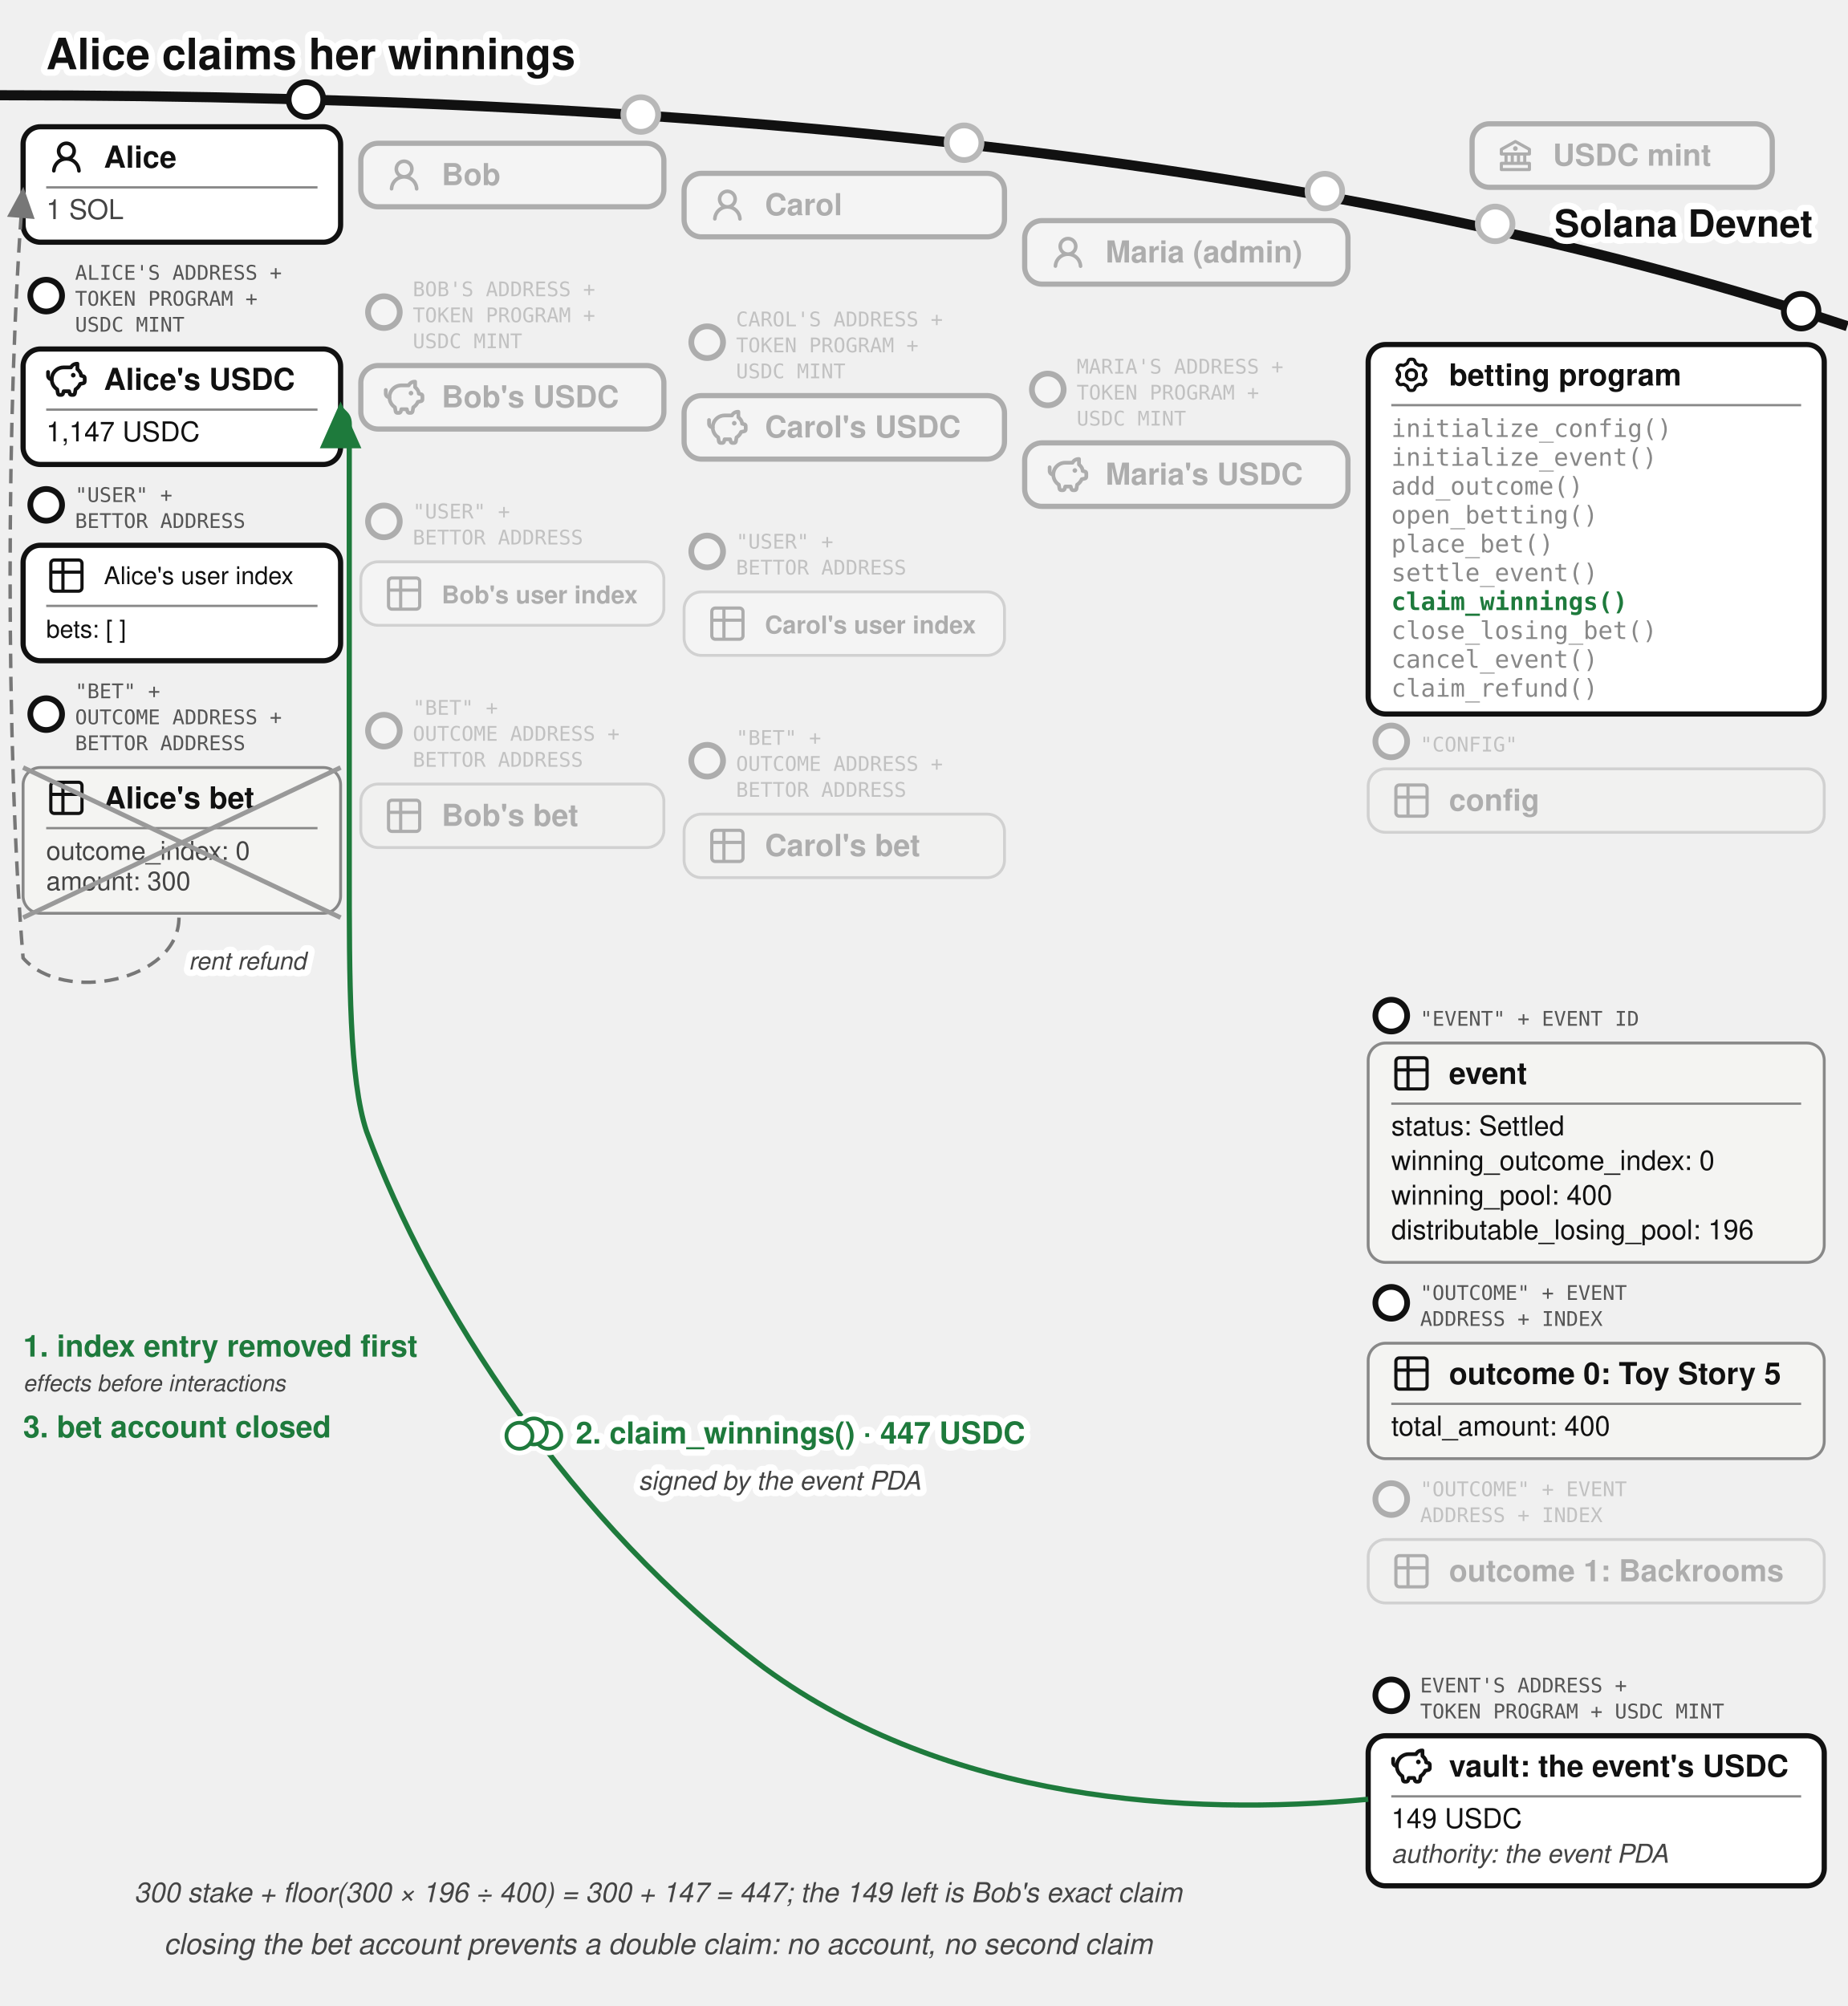
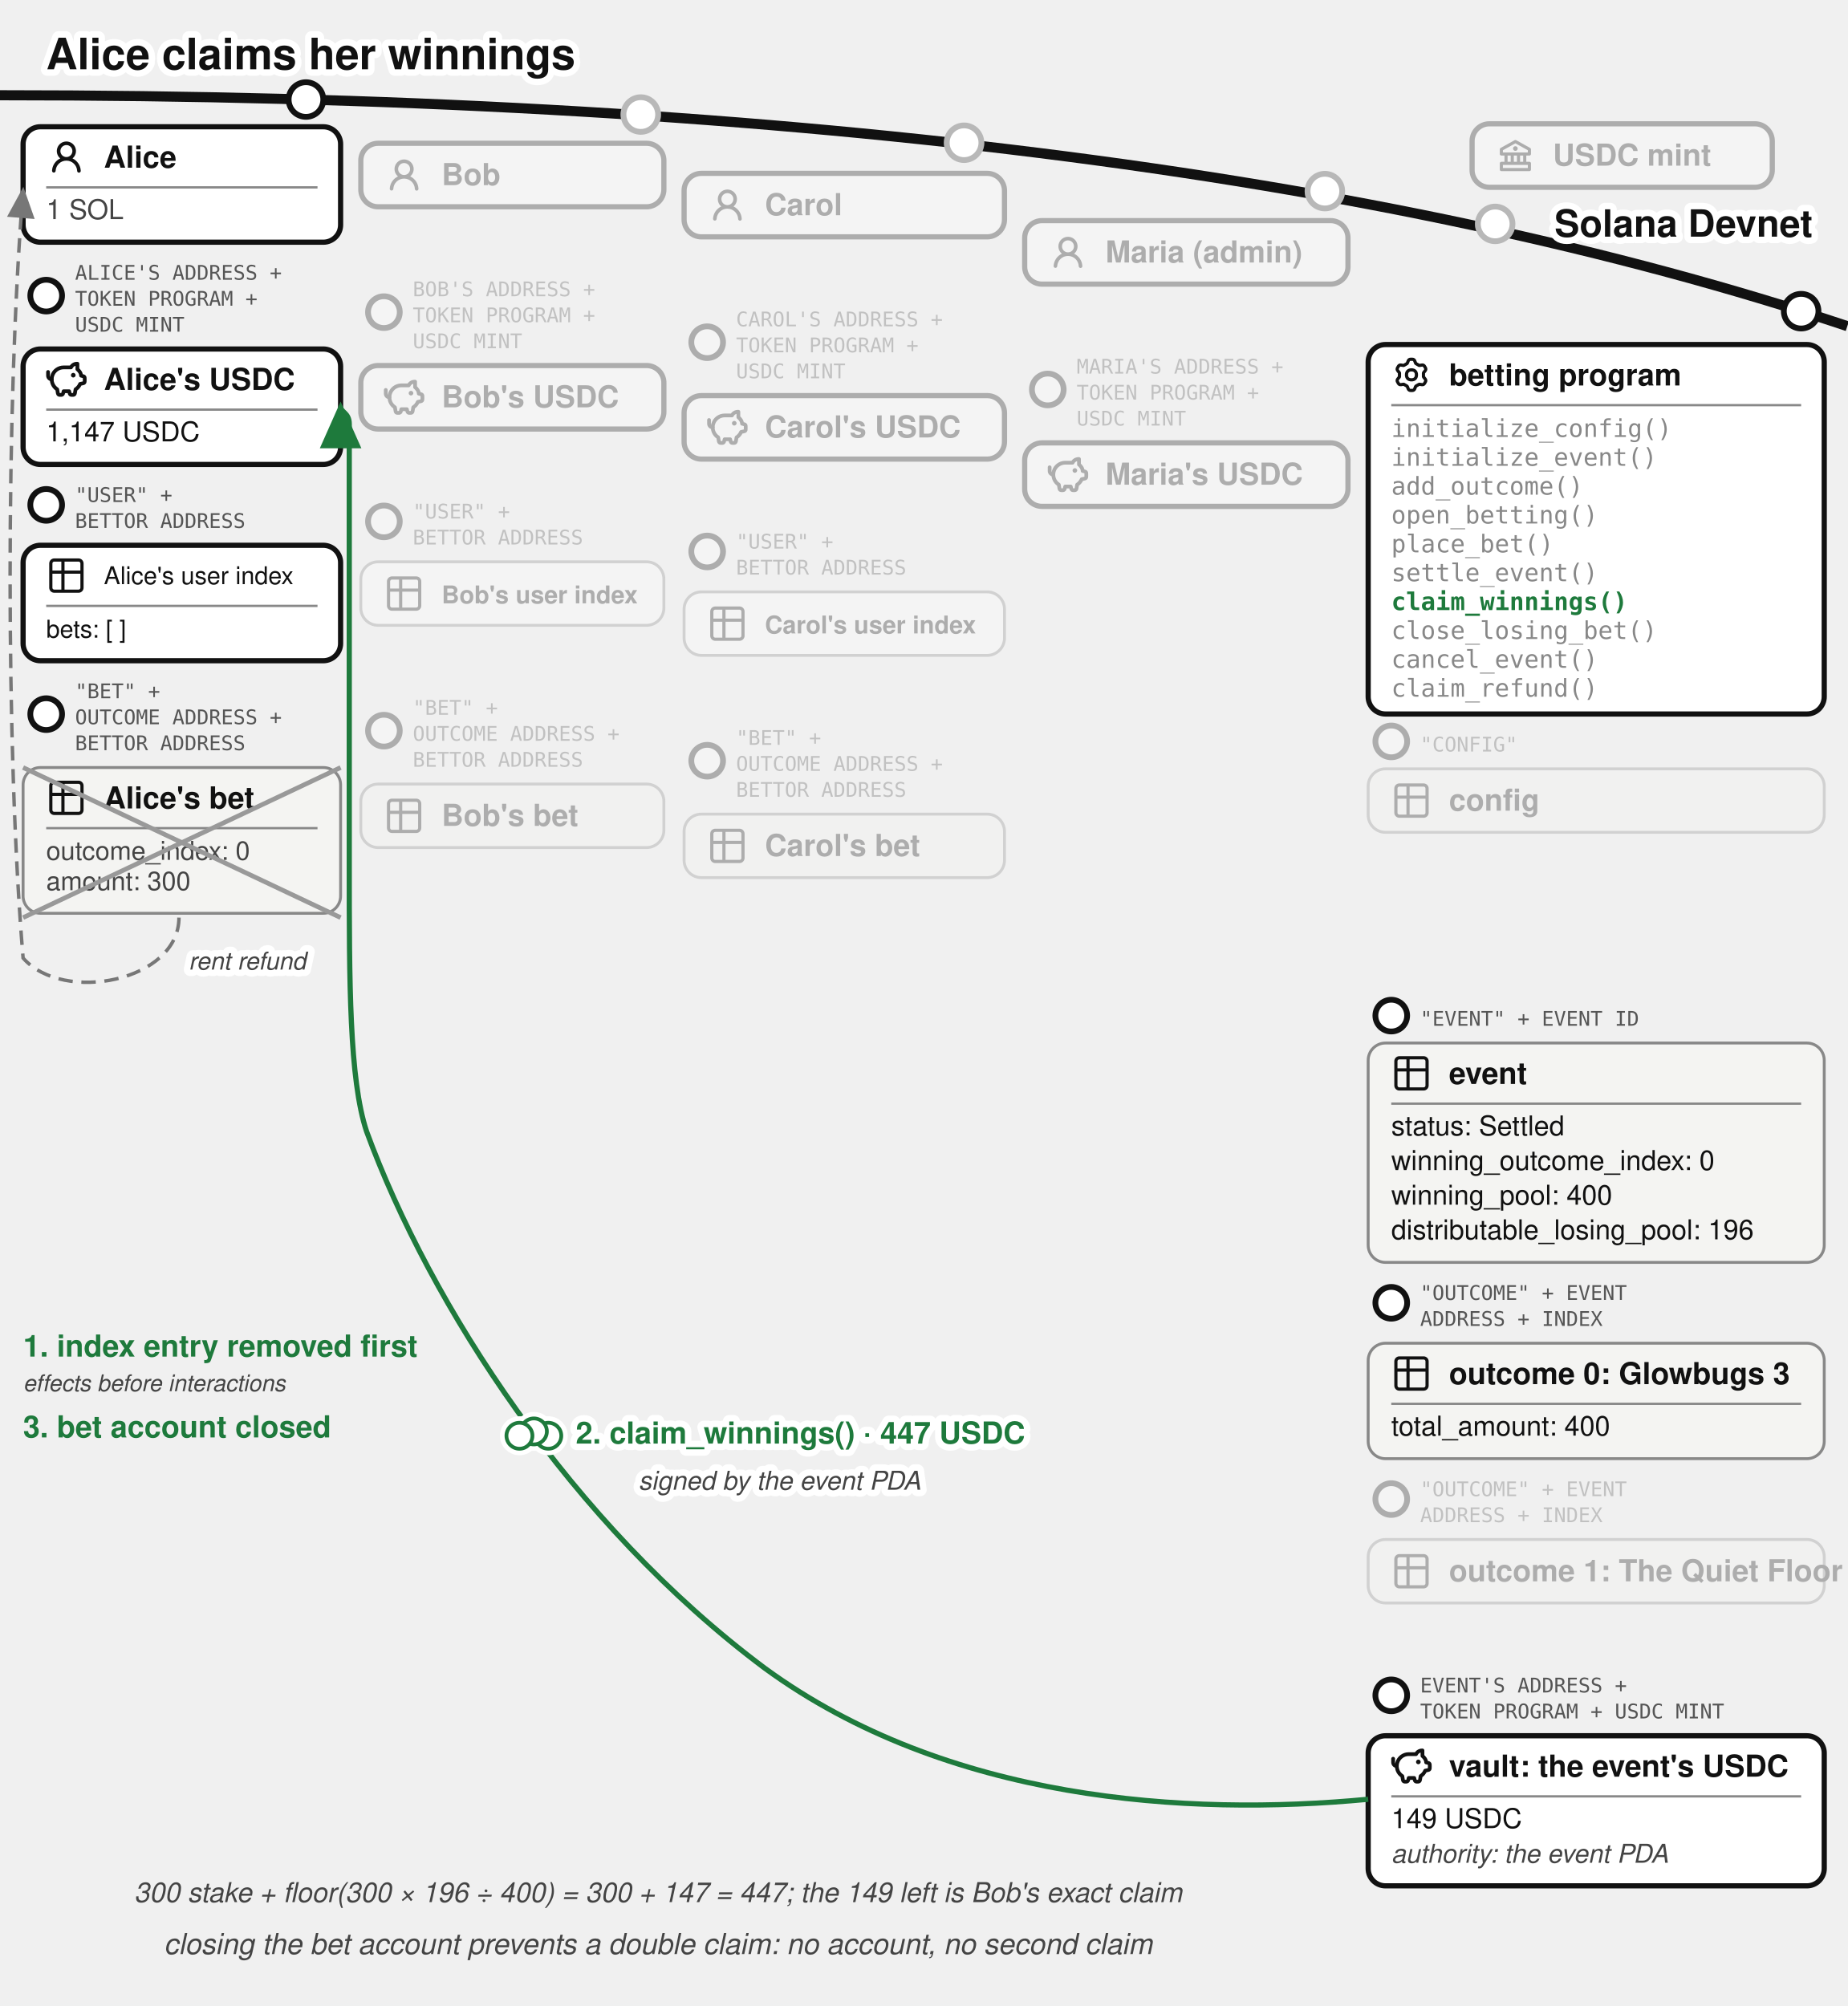
<svg xmlns="http://www.w3.org/2000/svg" viewBox="0 0 640 695" font-family="'Denim INK', Helvetica, Arial, sans-serif" fill="#111">
  <text stroke="#fff" stroke-width="4.5" paint-order="stroke" stroke-linejoin="round" x="16" y="24" font-size="15" font-weight="bold">Alice claims her winnings</text>
  <defs>
    <marker id="betting-claim-arr" markerWidth="9" markerHeight="8" refX="8" refY="4" orient="auto">
      <path d="M0,0 L9,4 L0,8 z" fill="#1e7a3c" />
    </marker>
    <marker id="betting-claim-arr-g" markerWidth="9" markerHeight="8" refX="8" refY="4" orient="auto">
      <path d="M0,0 L9,4 L0,8 z" fill="#777" />
    </marker>
  </defs>
  <path d="M 0,33 Q 400,33 640,113" fill="none" stroke="#111" stroke-width="3.5" />
  <text stroke="#fff" stroke-width="4.5" paint-order="stroke" stroke-linejoin="round" x="628" y="82" font-size="13" font-weight="bold" fill="#111" text-anchor="end">Solana Devnet</text>
  <circle cx="518" cy="77.573" r="7" fill="#fff" />
  <g opacity="0.3">
    <circle cx="518" cy="77.573" r="6" fill="#fff" stroke="#111" stroke-width="2" />
    <rect x="510" y="42.893" width="104" height="22" rx="6" fill="#fff" stroke="#111" stroke-width="1.8" />
    <g transform="translate(518,46.8932)">
      <g transform="translate(0.52,0.519) scale(0.54)" fill="#111">
        <path d="m21.49 7.13l-9-5a.99.99 0 0 0-.97 0l-9.01 5C2.19 7.31 2 7.64 2 8v3c0 .55.45 1 1 1h2v4H3c-.55 0-1 .45-1 1v4c0 .55.45 1 1 1h18c.55 0 1-.45 1-1v-4c0-.55-.45-1-1-1h-2v-4h2c.55 0 1-.45 1-1V8a1 1 0 0 0-.51-.87M7 12h2v4H7zm6 0v4h-2v-4zm7 6v2H4v-2zm-3-2h-2v-4h2zm3-6H4V8.59l8-4.44l8 4.44z" />
        <path d="M12 6a1.5 1.5 0 1 0 0 3a1.5 1.5 0 1 0 0-3" />
      </g>
    </g>
    <text x="538" y="57.39" font-size="10.5" font-weight="bold">USDC mint</text>
  </g>
  <g>
    <circle cx="106" cy="34.484" r="6" fill="#fff" stroke="#111" stroke-width="2" />
    <rect x="8" y="43.917" width="110" height="40" rx="6" fill="#fff" stroke="#111" stroke-width="1.8" />
    <g transform="translate(16,47.4168)">
      <g transform="translate(0.36,0.767) scale(0.8301)" fill="#111">
        <path d="M10.561 8.073a6 6 0 0 1 3.432 5.142a.75.75 0 1 1-1.498.07a4.5 4.5 0 0 0-8.99 0a.75.75 0 0 1-1.498-.07a6 6 0 0 1 3.431-5.142a3.999 3.999 0 1 1 5.123 0M10.5 5a2.5 2.5 0 1 0-5 0a2.5 2.5 0 0 0 5 0" />
      </g>
    </g>
    <text x="36" y="58.092" font-size="10.5" font-weight="bold">Alice</text>
    <line x1="16" y1="64.917" x2="110" y2="64.917" stroke="#888" stroke-width="0.8" />
    <text x="16" y="75.917" font-size="9.5" fill="#444">1 SOL</text>
  </g>
  <g>
    <circle cx="16" cy="102.417" r="5.5" fill="#fff" stroke="#111" stroke-width="2" />
    <text x="26" y="96.917" font-size="7" font-family="'DejaVu Sans Mono', monospace" fill="#555">ALICE'S ADDRESS +</text>
    <text x="26" y="105.917" font-size="7" font-family="'DejaVu Sans Mono', monospace" fill="#555">TOKEN PROGRAM +</text>
    <text x="26" y="114.917" font-size="7" font-family="'DejaVu Sans Mono', monospace" fill="#555">USDC MINT</text>
    <rect x="8" y="120.917" width="110" height="40" rx="6" fill="#fff" stroke="#111" stroke-width="1.8" />
    <g transform="translate(16,124.417)">
      <g transform="translate(-0.624,-0.624) scale(0.6353)" fill="none" stroke="#111" stroke-linecap="round" stroke-linejoin="round" stroke-width="2.047">
        <path d="M14.5 5.5h-4A6.5 6.5 0 0 0 7 17.478l.288 1.738c.07.423.105.635.202.798a1 1 0 0 0 .49.416c.178.07.392.07.822.07c.397 0 .596 0 .764-.062a1 1 0 0 0 .479-.374c.1-.148.15-.34.246-.727l.209-.837h3l.21.837c.096.386.144.58.245.727a1 1 0 0 0 .479.374c.168.062.367.062.764.062c.43 0 .644 0 .821-.07a1 1 0 0 0 .49-.416c.098-.163.133-.375.203-.798L17 17.478a6.5 6.5 0 0 0 2.502-2.978l.89-.178c.77-.154 1.155-.231 1.381-.508c.227-.276.227-.669.227-1.453v-.3c0-.75 0-1.124-.212-1.396c-.212-.27-.575-.362-1.303-.544L20 10c0-1.5-1.167-2.833-2-3.5v-3h-.264c-1.37 0-2.623.774-3.236 2" />
        <path d="M15.875 9.75h-.125m.25 0a.25.25 0 1 1-.5 0a.25.25 0 0 1 .5 0M2 8v2a2 2 0 0 0 2 2" />
      </g>
    </g>
    <text x="36" y="135.092" font-size="10.5" font-weight="bold">Alice's USDC</text>
    <line x1="16" y1="141.917" x2="110" y2="141.917" stroke="#888" stroke-width="0.8" />
    <text x="16" y="152.917" font-size="9.5">1,147 USDC</text>
  </g>
  <g>
    <circle cx="16" cy="174.917" r="5.5" fill="#fff" stroke="#111" stroke-width="2" />
    <text x="26" y="173.917" font-size="7" font-family="'DejaVu Sans Mono', monospace" fill="#555">"USER" +</text>
    <text x="26" y="182.917" font-size="7" font-family="'DejaVu Sans Mono', monospace" fill="#555">BETTOR ADDRESS</text>
    <rect x="8" y="188.917" width="110" height="40" rx="6" fill="#fff" stroke="#111" stroke-width="1.8" />
    <g transform="translate(16,192.417)">
      <g transform="translate(-0.195,-0.195) scale(0.6)" fill="none" stroke="#111" stroke-linecap="round" stroke-linejoin="round" stroke-width="1.843">
        <path d="M3 5a2 2 0 0 1 2-2h14a2 2 0 0 1 2 2v14a2 2 0 0 1-2 2H5a2 2 0 0 1-2-2zm0 5h18M10 3v18" />
      </g>
    </g>
    <text x="36" y="202.392" font-size="8.5">Alice's user index</text>
    <line x1="16" y1="209.917" x2="110" y2="209.917" stroke="#888" stroke-width="0.8" />
    <text x="16" y="220.917" font-size="8.5">bets: [ ]</text>
  </g>
  <g>
    <circle cx="16" cy="247.417" r="5.5" fill="#fff" stroke="#111" stroke-width="2" />
    <text x="26" y="241.917" font-size="7" font-family="'DejaVu Sans Mono', monospace" fill="#555">"BET" +</text>
    <text x="26" y="250.917" font-size="7" font-family="'DejaVu Sans Mono', monospace" fill="#555">OUTCOME ADDRESS +</text>
    <text x="26" y="259.917" font-size="7" font-family="'DejaVu Sans Mono', monospace" fill="#555">BETTOR ADDRESS</text>
    <rect x="8" y="265.917" width="110" height="50.5" rx="6" fill="#f4f4f2" stroke="#888" />
    <g transform="translate(16,269.417)">
      <g transform="translate(-0.195,-0.195) scale(0.6)" fill="none" stroke="#111" stroke-linecap="round" stroke-linejoin="round" stroke-width="1.843">
        <path d="M3 5a2 2 0 0 1 2-2h14a2 2 0 0 1 2 2v14a2 2 0 0 1-2 2H5a2 2 0 0 1-2-2zm0 5h18M10 3v18" />
      </g>
    </g>
    <text x="36" y="280.092" font-size="10.5" font-weight="bold">Alice's bet</text>
    <line x1="16" y1="286.917" x2="110" y2="286.917" stroke="#888" stroke-width="0.8" />
    <text x="16" y="297.917" font-size="9" fill="#444">outcome_index: 0</text>
    <text x="16" y="308.417" font-size="9" fill="#444">amount: 300</text>
    <line x1="8" y1="265.917" x2="118" y2="317.917" stroke="#999" stroke-width="1.6" />
    <line x1="118" y1="265.917" x2="8" y2="317.917" stroke="#999" stroke-width="1.6" />
  </g>
  <circle cx="222" cy="39.684" r="7" fill="#fff" />
  <g opacity="0.3">
    <circle cx="222" cy="39.684" r="6" fill="#fff" stroke="#111" stroke-width="2" />
    <rect x="125" y="49.644" width="105" height="22" rx="6" fill="#fff" stroke="#111" stroke-width="1.8" />
    <g transform="translate(133,53.6439)">
      <g transform="translate(0.36,0.767) scale(0.8301)" fill="#111">
        <path d="M10.561 8.073a6 6 0 0 1 3.432 5.142a.75.75 0 1 1-1.498.07a4.5 4.5 0 0 0-8.99 0a.75.75 0 0 1-1.498-.07a6 6 0 0 1 3.431-5.142a3.999 3.999 0 1 1 5.123 0M10.5 5a2.5 2.5 0 1 0-5 0a2.5 2.5 0 0 0 5 0" />
      </g>
    </g>
    <text x="153" y="64.14" font-size="10.5" font-weight="bold">Bob</text>
  </g>
  <g opacity="0.3">
    <circle cx="133" cy="108.144" r="5.5" fill="#fff" stroke="#111" stroke-width="2" />
    <text x="143" y="102.644" font-size="7" font-family="'DejaVu Sans Mono', monospace" fill="#555">BOB'S ADDRESS +</text>
    <text x="143" y="111.644" font-size="7" font-family="'DejaVu Sans Mono', monospace" fill="#555">TOKEN PROGRAM +</text>
    <text x="143" y="120.644" font-size="7" font-family="'DejaVu Sans Mono', monospace" fill="#555">USDC MINT</text>
    <rect x="125" y="126.644" width="105" height="22" rx="6" fill="#fff" stroke="#111" stroke-width="1.8" />
    <g transform="translate(133,130.644)">
      <g transform="translate(-0.624,-0.624) scale(0.6353)" fill="none" stroke="#111" stroke-linecap="round" stroke-linejoin="round" stroke-width="2.047">
        <path d="M14.5 5.5h-4A6.5 6.5 0 0 0 7 17.478l.288 1.738c.07.423.105.635.202.798a1 1 0 0 0 .49.416c.178.07.392.07.822.07c.397 0 .596 0 .764-.062a1 1 0 0 0 .479-.374c.1-.148.15-.34.246-.727l.209-.837h3l.21.837c.096.386.144.58.245.727a1 1 0 0 0 .479.374c.168.062.367.062.764.062c.43 0 .644 0 .821-.07a1 1 0 0 0 .49-.416c.098-.163.133-.375.203-.798L17 17.478a6.5 6.5 0 0 0 2.502-2.978l.89-.178c.77-.154 1.155-.231 1.381-.508c.227-.276.227-.669.227-1.453v-.3c0-.75 0-1.124-.212-1.396c-.212-.27-.575-.362-1.303-.544L20 10c0-1.5-1.167-2.833-2-3.5v-3h-.264c-1.37 0-2.623.774-3.236 2" />
        <path d="M15.875 9.75h-.125m.25 0a.25.25 0 1 1-.5 0a.25.25 0 0 1 .5 0M2 8v2a2 2 0 0 0 2 2" />
      </g>
    </g>
    <text x="153" y="141.14" font-size="10.5" font-weight="bold">Bob's USDC</text>
  </g>
  <g opacity="0.3">
    <circle cx="133" cy="180.644" r="5.5" fill="#fff" stroke="#111" stroke-width="2" />
    <text x="143" y="179.644" font-size="7" font-family="'DejaVu Sans Mono', monospace" fill="#555">"USER" +</text>
    <text x="143" y="188.644" font-size="7" font-family="'DejaVu Sans Mono', monospace" fill="#555">BETTOR ADDRESS</text>
    <rect x="125" y="194.644" width="105" height="22" rx="6" fill="#fff" stroke="#888" />
    <g transform="translate(133,198.644)">
      <g transform="translate(-0.195,-0.195) scale(0.6)" fill="none" stroke="#111" stroke-linecap="round" stroke-linejoin="round" stroke-width="1.843">
        <path d="M3 5a2 2 0 0 1 2-2h14a2 2 0 0 1 2 2v14a2 2 0 0 1-2 2H5a2 2 0 0 1-2-2zm0 5h18M10 3v18" />
      </g>
    </g>
    <text x="153" y="209.044" font-size="8.5" font-weight="bold">Bob's user index</text>
  </g>
  <g opacity="0.3">
    <circle cx="133" cy="253.144" r="5.5" fill="#fff" stroke="#111" stroke-width="2" />
    <text x="143" y="247.644" font-size="7" font-family="'DejaVu Sans Mono', monospace" fill="#555">"BET" +</text>
    <text x="143" y="256.644" font-size="7" font-family="'DejaVu Sans Mono', monospace" fill="#555">OUTCOME ADDRESS +</text>
    <text x="143" y="265.644" font-size="7" font-family="'DejaVu Sans Mono', monospace" fill="#555">BETTOR ADDRESS</text>
    <rect x="125" y="271.644" width="105" height="22" rx="6" fill="#f4f4f2" stroke="#888" />
    <g transform="translate(133,275.644)">
      <g transform="translate(-0.195,-0.195) scale(0.6)" fill="none" stroke="#111" stroke-linecap="round" stroke-linejoin="round" stroke-width="1.843">
        <path d="M3 5a2 2 0 0 1 2-2h14a2 2 0 0 1 2 2v14a2 2 0 0 1-2 2H5a2 2 0 0 1-2-2zm0 5h18M10 3v18" />
      </g>
    </g>
    <text x="153" y="286.14" font-size="10.5" font-weight="bold">Bob's bet</text>
  </g>
  <circle cx="334" cy="49.454" r="7" fill="#fff" />
  <g opacity="0.3">
    <circle cx="334" cy="49.454" r="6" fill="#fff" stroke="#111" stroke-width="2" />
    <rect x="237" y="60.062" width="111" height="22" rx="6" fill="#fff" stroke="#111" stroke-width="1.8" />
    <g transform="translate(245,64.0617)">
      <g transform="translate(0.36,0.767) scale(0.8301)" fill="#111">
        <path d="M10.561 8.073a6 6 0 0 1 3.432 5.142a.75.75 0 1 1-1.498.07a4.5 4.5 0 0 0-8.99 0a.75.75 0 0 1-1.498-.07a6 6 0 0 1 3.431-5.142a3.999 3.999 0 1 1 5.123 0M10.5 5a2.5 2.5 0 1 0-5 0a2.5 2.5 0 0 0 5 0" />
      </g>
    </g>
    <text x="265" y="74.56" font-size="10.5" font-weight="bold">Carol</text>
  </g>
  <g opacity="0.3">
    <circle cx="245" cy="118.562" r="5.5" fill="#fff" stroke="#111" stroke-width="2" />
    <text x="255" y="113.062" font-size="7" font-family="'DejaVu Sans Mono', monospace" fill="#555">CAROL'S ADDRESS +</text>
    <text x="255" y="122.062" font-size="7" font-family="'DejaVu Sans Mono', monospace" fill="#555">TOKEN PROGRAM +</text>
    <text x="255" y="131.062" font-size="7" font-family="'DejaVu Sans Mono', monospace" fill="#555">USDC MINT</text>
    <rect x="237" y="137.062" width="111" height="22" rx="6" fill="#fff" stroke="#111" stroke-width="1.8" />
    <g transform="translate(245,141.062)">
      <g transform="translate(-0.624,-0.624) scale(0.6353)" fill="none" stroke="#111" stroke-linecap="round" stroke-linejoin="round" stroke-width="2.047">
        <path d="M14.5 5.5h-4A6.5 6.5 0 0 0 7 17.478l.288 1.738c.07.423.105.635.202.798a1 1 0 0 0 .49.416c.178.07.392.07.822.07c.397 0 .596 0 .764-.062a1 1 0 0 0 .479-.374c.1-.148.15-.34.246-.727l.209-.837h3l.21.837c.096.386.144.58.245.727a1 1 0 0 0 .479.374c.168.062.367.062.764.062c.43 0 .644 0 .821-.07a1 1 0 0 0 .49-.416c.098-.163.133-.375.203-.798L17 17.478a6.5 6.5 0 0 0 2.502-2.978l.89-.178c.77-.154 1.155-.231 1.381-.508c.227-.276.227-.669.227-1.453v-.3c0-.75 0-1.124-.212-1.396c-.212-.27-.575-.362-1.303-.544L20 10c0-1.5-1.167-2.833-2-3.5v-3h-.264c-1.37 0-2.623.774-3.236 2" />
        <path d="M15.875 9.75h-.125m.25 0a.25.25 0 1 1-.5 0a.25.25 0 0 1 .5 0M2 8v2a2 2 0 0 0 2 2" />
      </g>
    </g>
    <text x="265" y="151.56" font-size="10.5" font-weight="bold">Carol's USDC</text>
  </g>
  <g opacity="0.3">
    <circle cx="245" cy="191.062" r="5.5" fill="#fff" stroke="#111" stroke-width="2" />
    <text x="255" y="190.062" font-size="7" font-family="'DejaVu Sans Mono', monospace" fill="#555">"USER" +</text>
    <text x="255" y="199.062" font-size="7" font-family="'DejaVu Sans Mono', monospace" fill="#555">BETTOR ADDRESS</text>
    <rect x="237" y="205.062" width="111" height="22" rx="6" fill="#fff" stroke="#888" />
    <g transform="translate(245,209.062)">
      <g transform="translate(-0.195,-0.195) scale(0.6)" fill="none" stroke="#111" stroke-linecap="round" stroke-linejoin="round" stroke-width="1.843">
        <path d="M3 5a2 2 0 0 1 2-2h14a2 2 0 0 1 2 2v14a2 2 0 0 1-2 2H5a2 2 0 0 1-2-2zm0 5h18M10 3v18" />
      </g>
    </g>
    <text x="265" y="219.462" font-size="8.5" font-weight="bold">Carol's user index</text>
  </g>
  <g opacity="0.3">
    <circle cx="245" cy="263.562" r="5.5" fill="#fff" stroke="#111" stroke-width="2" />
    <text x="255" y="258.062" font-size="7" font-family="'DejaVu Sans Mono', monospace" fill="#555">"BET" +</text>
    <text x="255" y="267.062" font-size="7" font-family="'DejaVu Sans Mono', monospace" fill="#555">OUTCOME ADDRESS +</text>
    <text x="255" y="276.062" font-size="7" font-family="'DejaVu Sans Mono', monospace" fill="#555">BETTOR ADDRESS</text>
    <rect x="237" y="282.062" width="111" height="22" rx="6" fill="#f4f4f2" stroke="#888" />
    <g transform="translate(245,286.062)">
      <g transform="translate(-0.195,-0.195) scale(0.6)" fill="none" stroke="#111" stroke-linecap="round" stroke-linejoin="round" stroke-width="1.843">
        <path d="M3 5a2 2 0 0 1 2-2h14a2 2 0 0 1 2 2v14a2 2 0 0 1-2 2H5a2 2 0 0 1-2-2zm0 5h18M10 3v18" />
      </g>
    </g>
    <text x="265" y="296.56" font-size="10.5" font-weight="bold">Carol's bet</text>
  </g>
  <circle cx="459" cy="66.212" r="7" fill="#fff" />
  <g opacity="0.3">
    <circle cx="459" cy="66.212" r="6" fill="#fff" stroke="#111" stroke-width="2" />
    <rect x="355" y="76.436" width="112" height="22" rx="6" fill="#fff" stroke="#111" stroke-width="1.8" />
    <g transform="translate(363,80.4364)">
      <g transform="translate(0.36,0.767) scale(0.8301)" fill="#111">
        <path d="M10.561 8.073a6 6 0 0 1 3.432 5.142a.75.75 0 1 1-1.498.07a4.5 4.5 0 0 0-8.99 0a.75.75 0 0 1-1.498-.07a6 6 0 0 1 3.431-5.142a3.999 3.999 0 1 1 5.123 0M10.5 5a2.5 2.5 0 1 0-5 0a2.5 2.5 0 0 0 5 0" />
      </g>
    </g>
    <text x="383" y="90.94" font-size="10.5" font-weight="bold">Maria (admin)</text>
  </g>
  <g opacity="0.3">
    <circle cx="363" cy="134.936" r="5.5" fill="#fff" stroke="#111" stroke-width="2" />
    <text x="373" y="129.436" font-size="7" font-family="'DejaVu Sans Mono', monospace" fill="#555">MARIA'S ADDRESS +</text>
    <text x="373" y="138.436" font-size="7" font-family="'DejaVu Sans Mono', monospace" fill="#555">TOKEN PROGRAM +</text>
    <text x="373" y="147.436" font-size="7" font-family="'DejaVu Sans Mono', monospace" fill="#555">USDC MINT</text>
    <rect x="355" y="153.436" width="112" height="22" rx="6" fill="#fff" stroke="#111" stroke-width="1.8" />
    <g transform="translate(363,157.436)">
      <g transform="translate(-0.624,-0.624) scale(0.6353)" fill="none" stroke="#111" stroke-linecap="round" stroke-linejoin="round" stroke-width="2.047">
        <path d="M14.5 5.5h-4A6.5 6.5 0 0 0 7 17.478l.288 1.738c.07.423.105.635.202.798a1 1 0 0 0 .49.416c.178.07.392.07.822.07c.397 0 .596 0 .764-.062a1 1 0 0 0 .479-.374c.1-.148.15-.34.246-.727l.209-.837h3l.21.837c.096.386.144.58.245.727a1 1 0 0 0 .479.374c.168.062.367.062.764.062c.43 0 .644 0 .821-.07a1 1 0 0 0 .49-.416c.098-.163.133-.375.203-.798L17 17.478a6.5 6.5 0 0 0 2.502-2.978l.89-.178c.77-.154 1.155-.231 1.381-.508c.227-.276.227-.669.227-1.453v-.3c0-.75 0-1.124-.212-1.396c-.212-.27-.575-.362-1.303-.544L20 10c0-1.5-1.167-2.833-2-3.5v-3h-.264c-1.37 0-2.623.774-3.236 2" />
        <path d="M15.875 9.75h-.125m.25 0a.25.25 0 1 1-.5 0a.25.25 0 0 1 .5 0M2 8v2a2 2 0 0 0 2 2" />
      </g>
    </g>
    <text x="383" y="167.94" font-size="10.5" font-weight="bold">Maria's USDC</text>
  </g>
  <g>
    <circle cx="624" cy="107.812" r="6" fill="#fff" stroke="#111" stroke-width="2" />
    <rect x="474" y="119.37" width="158" height="128" rx="6" fill="#fff" stroke="#111" stroke-width="1.8" />
    <g transform="translate(482,122.87)">
      <g transform="translate(0.951,0.952) scale(0.864)" fill="none" stroke="#111" stroke-linecap="round" stroke-linejoin="round" stroke-width="1.28">
        <path d="M11.808 7.727c0 .05.017.1.048.14l.667.84a.96.96 0 0 1 .082 1.08l-.392.676a.96.96 0 0 1-.975.47l-1.063-.16a.23.23 0 0 0-.145.027l-1.26.727a.23.23 0 0 0-.096.112l-.392 1a.96.96 0 0 1-.893.611h-.782a.96.96 0 0 1-.893-.61l-.392-1a.23.23 0 0 0-.096-.113L3.967 10.8a.23.23 0 0 0-.145-.028l-1.063.162a.96.96 0 0 1-.976-.47l-.39-.677a.96.96 0 0 1 .08-1.08l.67-.84a.22.22 0 0 0 .05-.14V6.273c0-.05-.018-.1-.05-.14l-.67-.84a.96.96 0 0 1-.08-1.08l.39-.676a.96.96 0 0 1 .976-.47l1.06.16a.23.23 0 0 0 .145-.027l1.262-.73a.23.23 0 0 0 .096-.113l.394-.996A.96.96 0 0 1 6.61.75h.784a.96.96 0 0 1 .893.61l.392.997q.028.075.096.116l1.26.727a.23.23 0 0 0 .145.028l1.062-.162a.96.96 0 0 1 .976.47l.391.677a.96.96 0 0 1-.081 1.08l-.67.84a.22.22 0 0 0-.049.14v1.454Z" />
        <path d="M7 8.996c1.277 0 1.996-.719 1.996-1.996S8.277 5.004 7 5.004S5.004 5.723 5.004 7S5.723 8.996 7 8.996" />
      </g>
    </g>
    <text x="502" y="133.545" font-size="10.5" font-weight="bold">betting program</text>
    <line x1="482" y1="140.37" x2="624" y2="140.37" stroke="#888" stroke-width="0.8" />
    <text x="482" y="151.37" font-size="8.5" font-family="'DejaVu Sans Mono', Menlo, monospace" fill="#888">initialize_config()</text>
    <text x="482" y="161.37" font-size="8.5" font-family="'DejaVu Sans Mono', Menlo, monospace" fill="#888">initialize_event()</text>
    <text x="482" y="171.37" font-size="8.5" font-family="'DejaVu Sans Mono', Menlo, monospace" fill="#888">add_outcome()</text>
    <text x="482" y="181.37" font-size="8.5" font-family="'DejaVu Sans Mono', Menlo, monospace" fill="#888">open_betting()</text>
    <text x="482" y="191.37" font-size="8.5" font-family="'DejaVu Sans Mono', Menlo, monospace" fill="#888">place_bet()</text>
    <text x="482" y="201.37" font-size="8.5" font-family="'DejaVu Sans Mono', Menlo, monospace" fill="#888">settle_event()</text>
    <text x="482" y="211.37" font-size="8.5" font-family="'DejaVu Sans Mono', Menlo, monospace" font-weight="bold" fill="#1e7a3c">claim_winnings()</text>
    <text x="482" y="221.37" font-size="8.5" font-family="'DejaVu Sans Mono', Menlo, monospace" fill="#888">close_losing_bet()</text>
    <text x="482" y="231.37" font-size="8.5" font-family="'DejaVu Sans Mono', Menlo, monospace" fill="#888">cancel_event()</text>
    <text x="482" y="241.37" font-size="8.5" font-family="'DejaVu Sans Mono', Menlo, monospace" fill="#888">claim_refund()</text>
  </g>
  <g opacity="0.3">
    <circle cx="482" cy="256.87" r="5.5" fill="#fff" stroke="#111" stroke-width="2" />
    <text x="492" y="260.37" font-size="7" font-family="'DejaVu Sans Mono', monospace" fill="#555">"CONFIG"</text>
    <rect x="474" y="266.37" width="158" height="22" rx="6" fill="#f4f4f2" stroke="#888" />
    <g transform="translate(482,270.37)">
      <g transform="translate(-0.195,-0.195) scale(0.6)" fill="none" stroke="#111" stroke-linecap="round" stroke-linejoin="round" stroke-width="1.843">
        <path d="M3 5a2 2 0 0 1 2-2h14a2 2 0 0 1 2 2v14a2 2 0 0 1-2 2H5a2 2 0 0 1-2-2zm0 5h18M10 3v18" />
      </g>
    </g>
    <text x="502" y="280.87" font-size="10.5" font-weight="bold">config</text>
  </g>
  <g>
    <circle cx="482" cy="351.87" r="5.5" fill="#fff" stroke="#111" stroke-width="2" />
    <text x="492" y="355.37" font-size="7" font-family="'DejaVu Sans Mono', monospace" fill="#555">"EVENT" + EVENT ID</text>
    <rect x="474" y="361.37" width="158" height="76" rx="6" fill="#f4f4f2" stroke="#888" />
    <g transform="translate(482,364.87)">
      <g transform="translate(-0.195,-0.195) scale(0.6)" fill="none" stroke="#111" stroke-linecap="round" stroke-linejoin="round" stroke-width="1.843">
        <path d="M3 5a2 2 0 0 1 2-2h14a2 2 0 0 1 2 2v14a2 2 0 0 1-2 2H5a2 2 0 0 1-2-2zm0 5h18M10 3v18" />
      </g>
    </g>
    <text x="502" y="375.545" font-size="10.5" font-weight="bold">event</text>
    <line x1="482" y1="382.37" x2="624" y2="382.37" stroke="#888" stroke-width="0.8" />
    <text x="482" y="393.37" font-size="9.5">status: Settled</text>
    <text x="482" y="405.37" font-size="9.5">winning_outcome_index: 0</text>
    <text x="482" y="417.37" font-size="9.5">winning_pool: 400</text>
    <text x="482" y="429.37" font-size="9.5">distributable_losing_pool: 196</text>
  </g>
  <g>
    <circle cx="482" cy="451.37" r="5.5" fill="#fff" stroke="#111" stroke-width="2" />
    <text x="492" y="450.37" font-size="7" font-family="'DejaVu Sans Mono', monospace" fill="#555">"OUTCOME" + EVENT</text>
    <text x="492" y="459.37" font-size="7" font-family="'DejaVu Sans Mono', monospace" fill="#555">ADDRESS + INDEX</text>
    <rect x="474" y="465.37" width="158" height="40" rx="6" fill="#f4f4f2" stroke="#888" />
    <g transform="translate(482,468.87)">
      <g transform="translate(-0.195,-0.195) scale(0.6)" fill="none" stroke="#111" stroke-linecap="round" stroke-linejoin="round" stroke-width="1.843">
        <path d="M3 5a2 2 0 0 1 2-2h14a2 2 0 0 1 2 2v14a2 2 0 0 1-2 2H5a2 2 0 0 1-2-2zm0 5h18M10 3v18" />
      </g>
    </g>
-     <text x="502" y="479.545" font-size="10.5" font-weight="bold">outcome 0: Toy Story 5</text>
+     <text x="502" y="479.545" font-size="10.5" font-weight="bold">outcome 0: Glowbugs 3</text>
    <line x1="482" y1="486.37" x2="624" y2="486.37" stroke="#888" stroke-width="0.8" />
    <text x="482" y="497.37" font-size="9.5">total_amount: 400</text>
  </g>
  <g opacity="0.3">
    <circle cx="482" cy="519.37" r="5.5" fill="#fff" stroke="#111" stroke-width="2" />
    <text x="492" y="518.37" font-size="7" font-family="'DejaVu Sans Mono', monospace" fill="#555">"OUTCOME" + EVENT</text>
    <text x="492" y="527.37" font-size="7" font-family="'DejaVu Sans Mono', monospace" fill="#555">ADDRESS + INDEX</text>
    <rect x="474" y="533.37" width="158" height="22" rx="6" fill="#f4f4f2" stroke="#888" />
    <g transform="translate(482,537.37)">
      <g transform="translate(-0.195,-0.195) scale(0.6)" fill="none" stroke="#111" stroke-linecap="round" stroke-linejoin="round" stroke-width="1.843">
        <path d="M3 5a2 2 0 0 1 2-2h14a2 2 0 0 1 2 2v14a2 2 0 0 1-2 2H5a2 2 0 0 1-2-2zm0 5h18M10 3v18" />
      </g>
    </g>
-     <text x="502" y="547.87" font-size="10.5" font-weight="bold">outcome 1: Backrooms</text>
+     <text x="502" y="547.87" font-size="10.5" font-weight="bold">outcome 1: The Quiet Floor</text>
  </g>
  <g>
    <circle cx="482" cy="587.37" r="5.5" fill="#fff" stroke="#111" stroke-width="2" />
    <text x="492" y="586.37" font-size="7" font-family="'DejaVu Sans Mono', monospace" fill="#555">EVENT'S ADDRESS +</text>
    <text x="492" y="595.37" font-size="7" font-family="'DejaVu Sans Mono', monospace" fill="#555">TOKEN PROGRAM + USDC MINT</text>
    <rect x="474" y="601.37" width="158" height="52" rx="6" fill="#fff" stroke="#111" stroke-width="1.8" />
    <g transform="translate(482,604.87)">
      <g transform="translate(-0.624,-0.624) scale(0.6353)" fill="none" stroke="#111" stroke-linecap="round" stroke-linejoin="round" stroke-width="2.047">
        <path d="M14.5 5.5h-4A6.5 6.5 0 0 0 7 17.478l.288 1.738c.07.423.105.635.202.798a1 1 0 0 0 .49.416c.178.07.392.07.822.07c.397 0 .596 0 .764-.062a1 1 0 0 0 .479-.374c.1-.148.15-.34.246-.727l.209-.837h3l.21.837c.096.386.144.58.245.727a1 1 0 0 0 .479.374c.168.062.367.062.764.062c.43 0 .644 0 .821-.07a1 1 0 0 0 .49-.416c.098-.163.133-.375.203-.798L17 17.478a6.5 6.5 0 0 0 2.502-2.978l.89-.178c.77-.154 1.155-.231 1.381-.508c.227-.276.227-.669.227-1.453v-.3c0-.75 0-1.124-.212-1.396c-.212-.27-.575-.362-1.303-.544L20 10c0-1.5-1.167-2.833-2-3.5v-3h-.264c-1.37 0-2.623.774-3.236 2" />
        <path d="M15.875 9.75h-.125m.25 0a.25.25 0 1 1-.5 0a.25.25 0 0 1 .5 0M2 8v2a2 2 0 0 0 2 2" />
      </g>
    </g>
    <text x="502" y="615.545" font-size="10.5" font-weight="bold">vault: the event's USDC</text>
    <line x1="482" y1="622.37" x2="624" y2="622.37" stroke="#888" stroke-width="0.8" />
    <text x="482" y="633.37" font-size="9.5">149 USDC</text>
    <text x="482" y="645.37" font-size="9" font-style="italic" fill="#444">authority: the event PDA</text>
  </g>
  <path d="M 474,623.37 C 411,629.37 328,624 265,578 C 198,528 149,452 127,392 C 121,374 121,340 121,300 C 121,240 121,180 121,146.917 C 121,142.917 118,142.846 118,140.917" fill="none" stroke="#1e7a3c" stroke-width="1.8" marker-end="url(#betting-claim-arr)" />
  <text stroke="#fff" stroke-width="4.5" paint-order="stroke" stroke-linejoin="round" x="199.47" y="500.13" font-size="10.5" font-weight="bold" fill="#1e7a3c">2. claim_winnings() · 447 USDC</text>
  <text stroke="#fff" stroke-width="4.5" paint-order="stroke" stroke-linejoin="round" x="270.06" y="516.13" font-size="9" font-style="italic" fill="#444" text-anchor="middle">signed by the event PDA</text>
  <path d="M 62,317.917 C 62,339.917 22,347.917 8,331.917 C 2,260 2,140 8,65.917" fill="none" stroke="#777" stroke-width="1.2" stroke-dasharray="5 3" marker-end="url(#betting-claim-arr-g)" />
  <text stroke="#fff" stroke-width="4.5" paint-order="stroke" stroke-linejoin="round" x="106" y="335.917" font-size="8.5" font-style="italic" fill="#444" text-anchor="end">rent refund</text>
  <text x="8" y="470" font-size="10.5" font-weight="bold" fill="#1e7a3c">1. index entry removed first</text>
  <text x="8" y="482" font-size="8" fill="#444" font-style="italic">effects before interactions</text>
  <text x="8" y="498" font-size="10.5" font-weight="bold" fill="#1e7a3c">3. bet account closed</text>
  <text x="228" y="659" font-size="9.5" fill="#444" font-style="italic" text-anchor="middle">300 stake + floor(300 × 196 ÷ 400) = 300 + 147 = 447; the 149 left is Bob's exact claim</text>
  <text x="228" y="677" font-size="10" fill="#444" font-style="italic" text-anchor="middle">closing the bet account prevents a double claim: no account, no second claim</text>
  <g class="coin" transform="translate(184.96,495.93)" fill="#fff">
    <g stroke="#fff" stroke-width="4.5">
      <circle cx="5" cy="1.5" r="4.5" />
      <circle cx="0" cy="0" r="4.5" />
      <circle cx="-5" cy="1.5" r="4.5" />
    </g>
    <g stroke="#1e7a3c" stroke-width="1.3">
      <circle cx="5" cy="1.5" r="4.5" />
      <circle cx="0" cy="0" r="4.5" />
      <circle cx="-5" cy="1.5" r="4.5" />
    </g>
  </g>
</svg>
